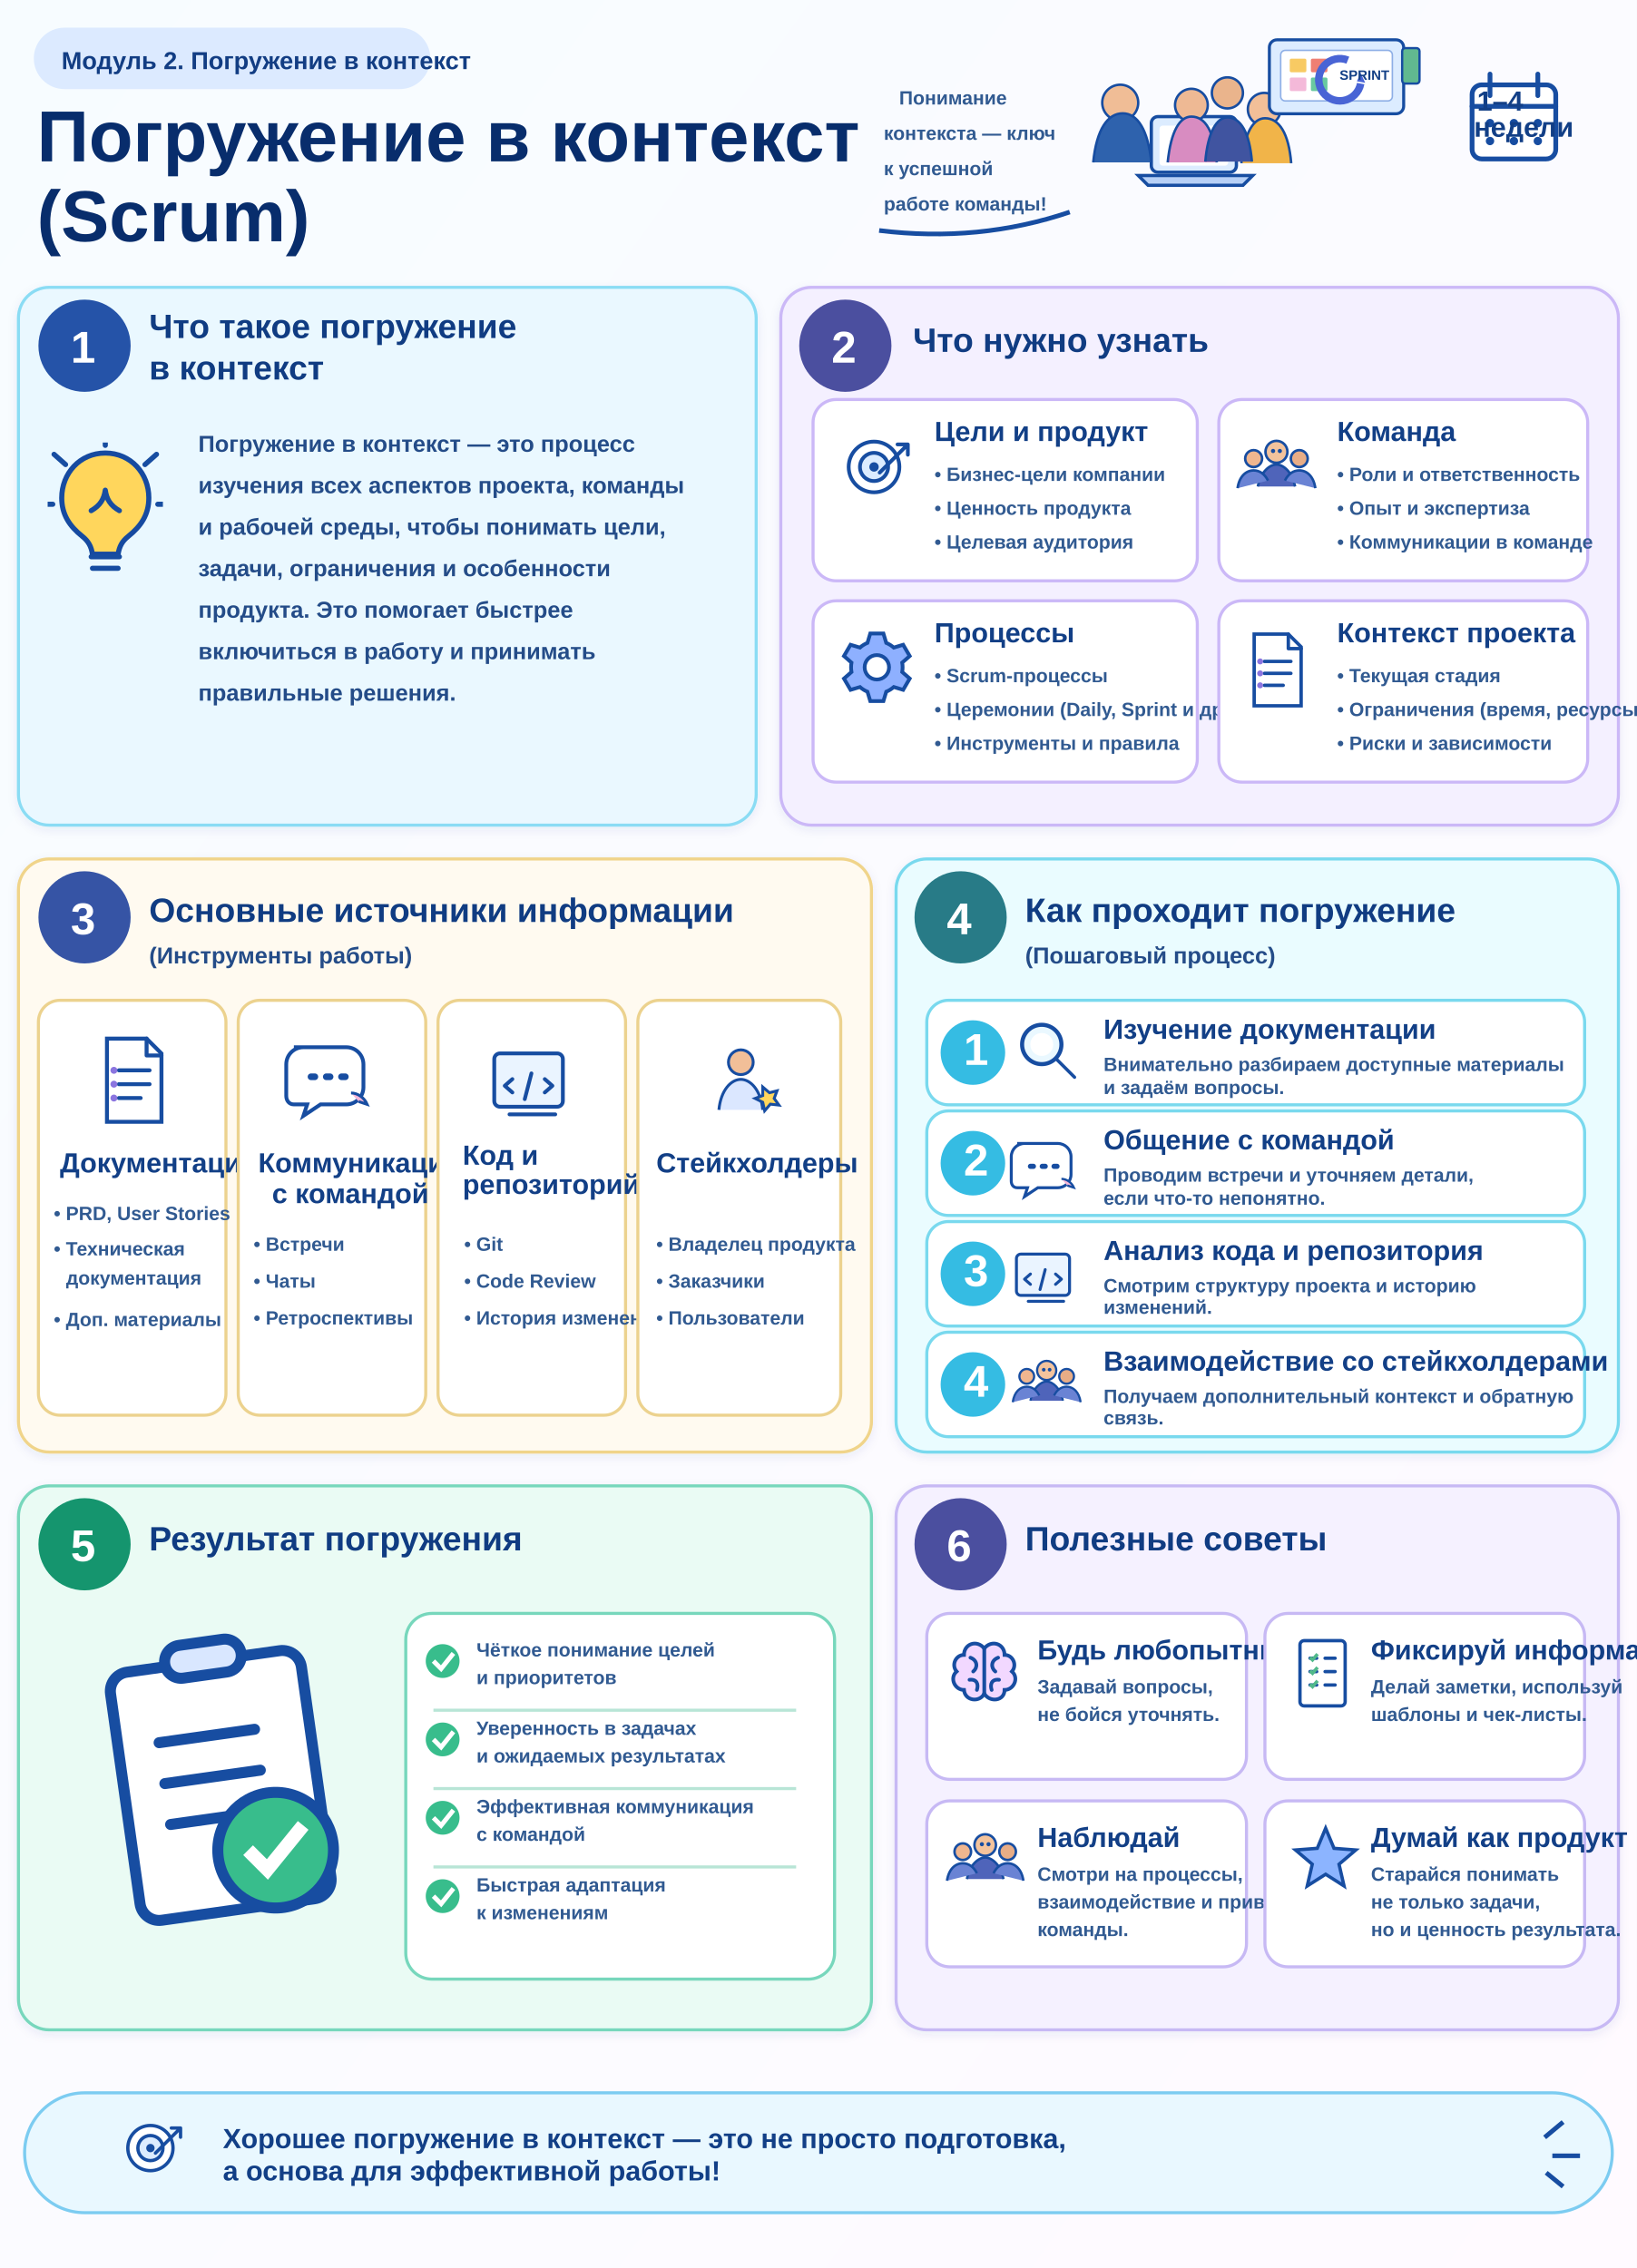
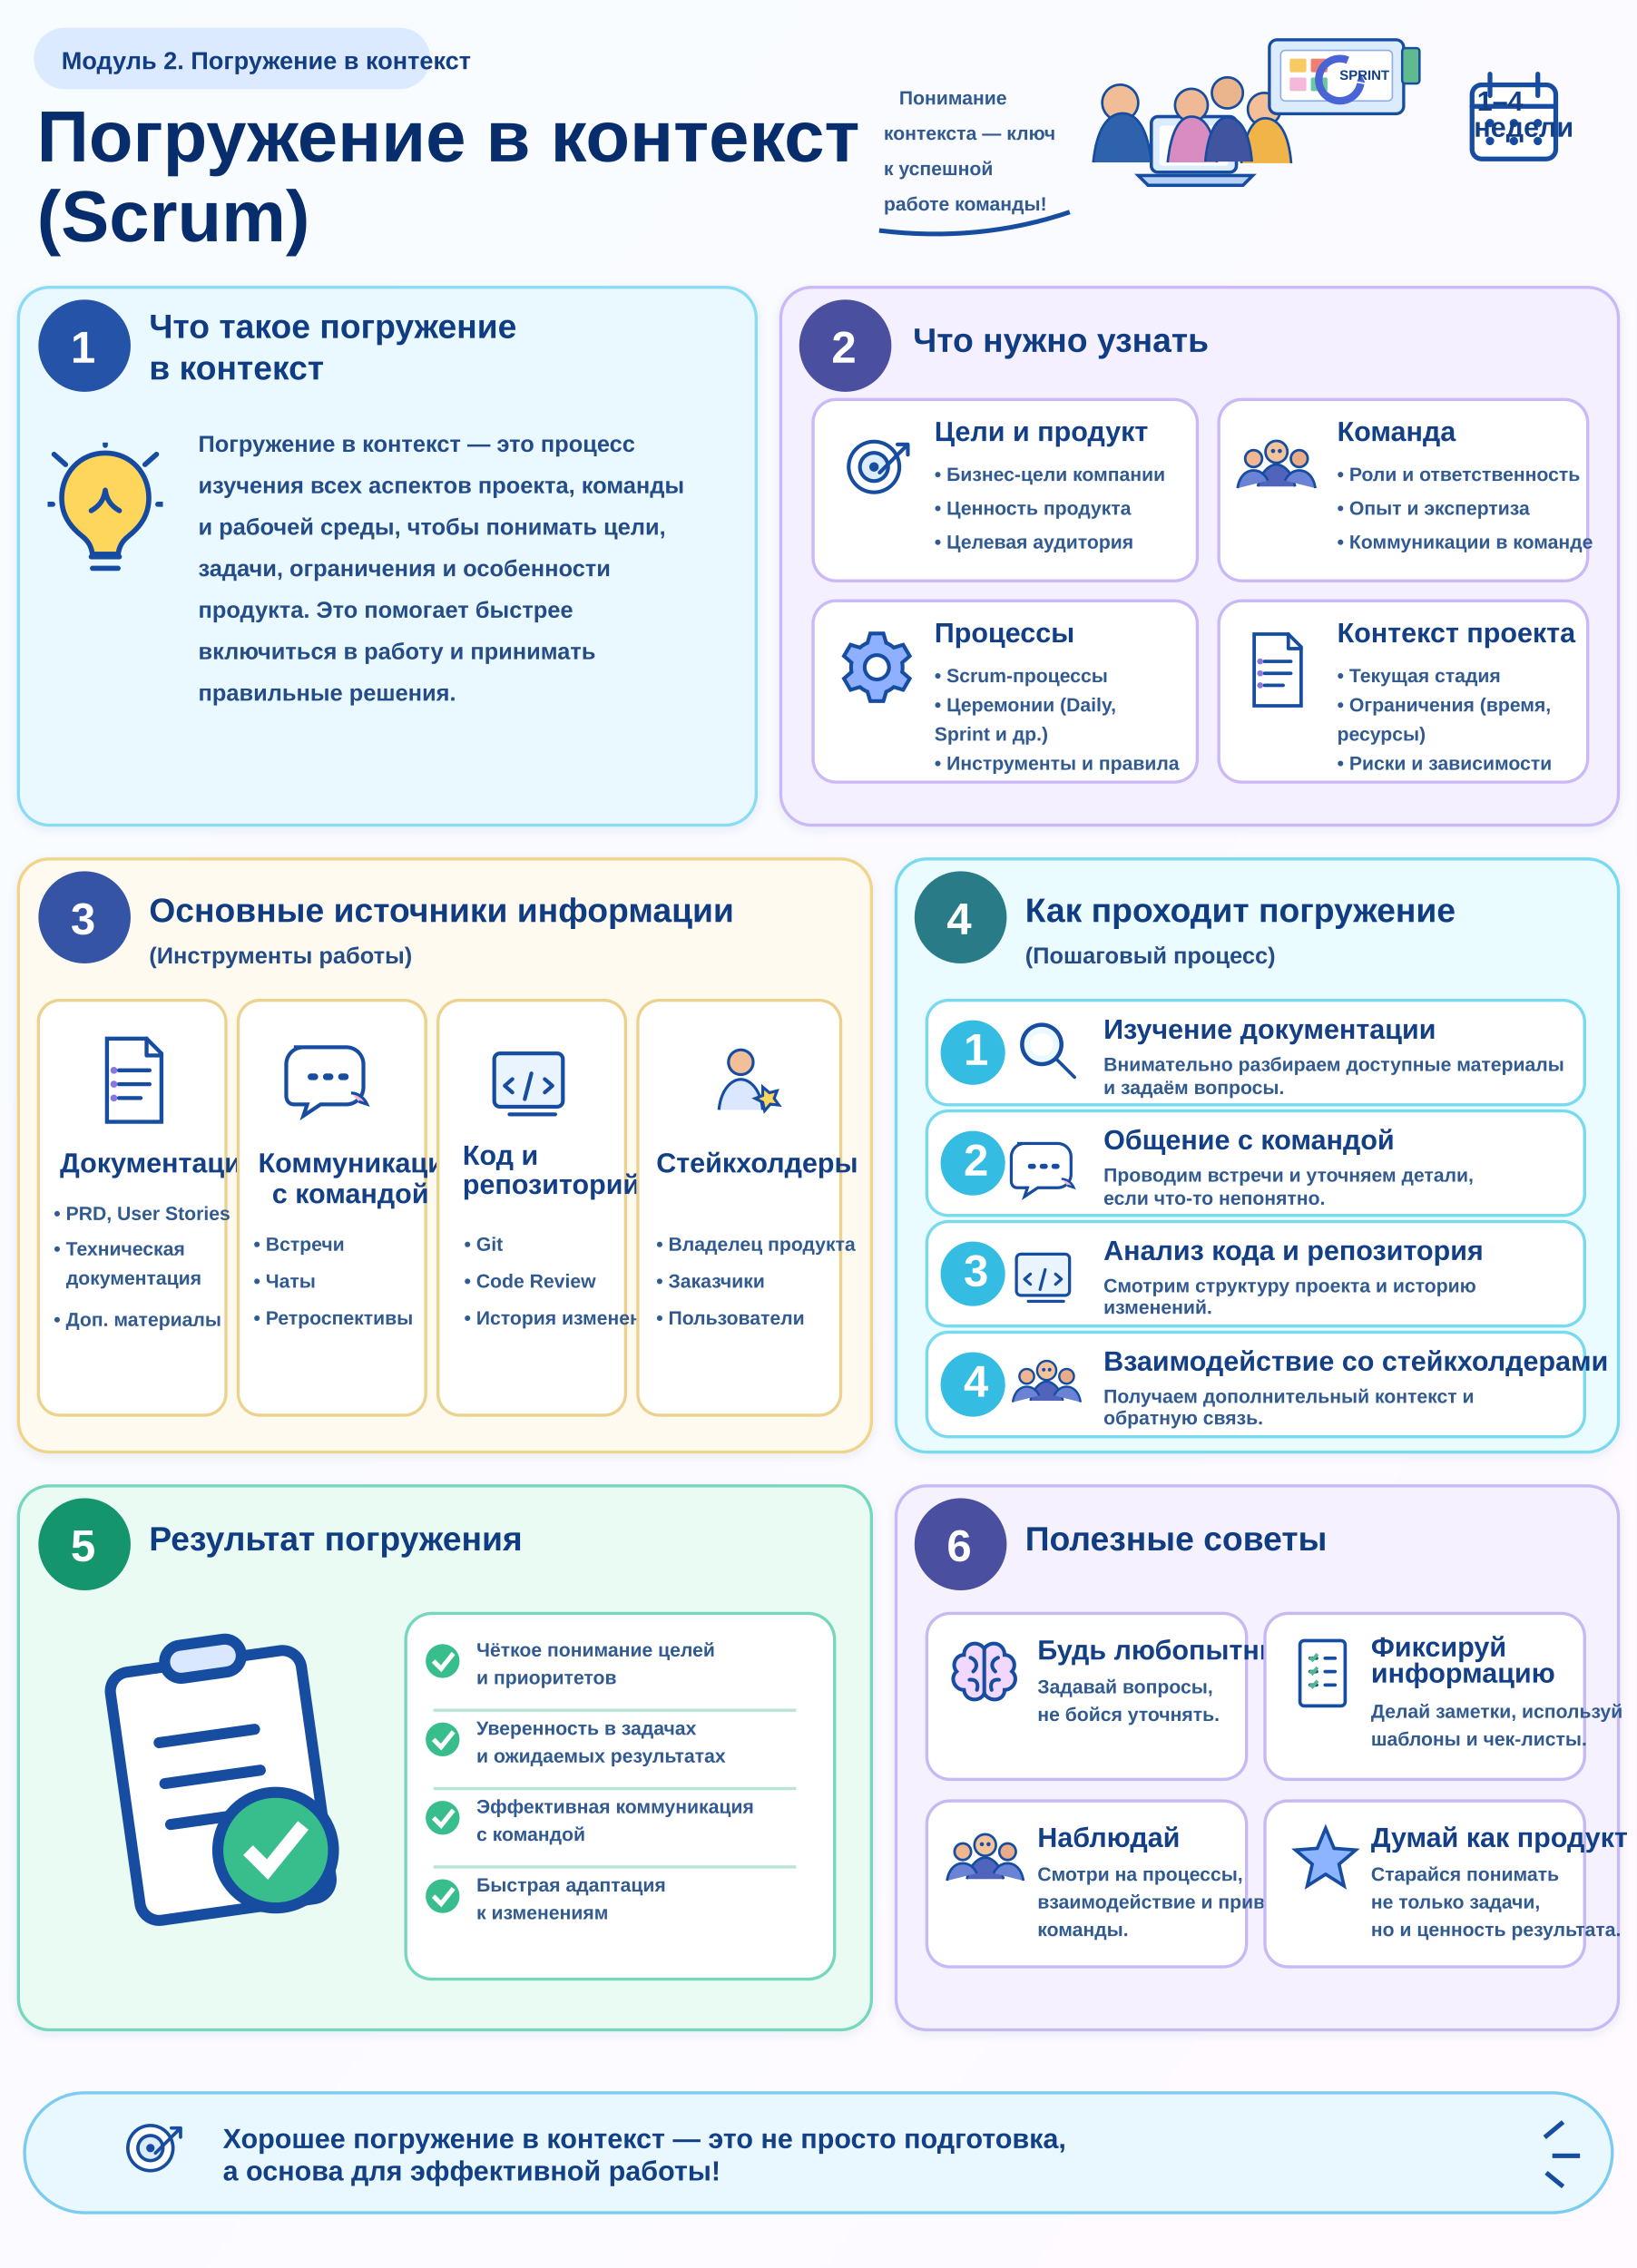
<svg xmlns="http://www.w3.org/2000/svg" viewBox="0 0 1065 1476" preserveAspectRatio="xMidYMin meet" role="img" aria-labelledby="title desc">
  <defs>
    <linearGradient id="paper" x1="0" y1="0" x2="1" y2="1">
      <stop stop-color="#f7fcff" />
      <stop offset="1" stop-color="#fffaff" />
    </linearGradient>
    <filter id="shadow" x="-10%" y="-10%" width="120%" height="120%">
      <feDropShadow dx="0" dy="2" stdDeviation="3" flood-color="#173f8f" flood-opacity=".08" />
    </filter>
    <style>
    .title{font:800 47px Arial,sans-serif;fill:#082d6c}.h{font:800 22px Arial,sans-serif;fill:#103c82}
    .h2{font:800 18px Arial,sans-serif;fill:#123f86}.body{font:600 15px Arial,sans-serif;fill:#244c88}
    .small{font:600 12.5px Arial,sans-serif;fill:#315a91}.num{font:800 29px Arial,sans-serif;fill:#fff}
    .label{font:800 16px Arial,sans-serif;fill:#123d83}.card{stroke-width:2}
    .line{stroke:#174da1;stroke-width:4;stroke-linecap:round;stroke-linejoin:round;fill:none}
  </style>
    <symbol id="lightbulb" viewBox="0 0 90 110">
      <path d="M45 8c-20 0-34 16-34 35 0 13 6 22 16 30 5 4 7 8 8 14h20c1-6 3-10 8-14 10-8 16-17 16-30C79 24 65 8 45 8z" fill="#ffd65c" stroke="#164aa0" stroke-width="4" />
      <path d="M34 89h22M35 98h20" class="line" stroke-width="5" />
      <path d="M45 2V0M14 17 5 9M76 17l9-8M4 48H0M86 48h4" class="line" stroke-width="3" />
      <path d="M34 53c7-4 10-9 11-16 1 7 4 12 11 16" class="line" />
    </symbol>
    <symbol id="target" viewBox="0 0 90 90">
      <circle cx="42" cy="44" r="27" fill="#fff" stroke="#174da1" stroke-width="4" />
      <circle cx="42" cy="44" r="15" fill="#dcecff" stroke="#174da1" stroke-width="4" />
      <circle cx="42" cy="44" r="5" fill="#174da1" />
      <path d="M48 50 78 20M67 20h11v11" class="line" />
    </symbol>
    <symbol id="team" viewBox="0 0 100 90">
      <circle cx="50" cy="26" r="13" fill="#f3c39c" stroke="#174da1" stroke-width="3" />
      <circle cx="23" cy="34" r="10" fill="#f0b68f" stroke="#174da1" stroke-width="3" />
      <circle cx="77" cy="34" r="10" fill="#e8ad86" stroke="#174da1" stroke-width="3" />
      <path d="M28 67c3-17 14-26 22-26s19 9 22 26" fill="#4f64ba" stroke="#174da1" stroke-width="3" />
      <path d="M4 69c2-14 10-21 19-21 7 0 13 4 17 12M96 69c-2-14-10-21-19-21-7 0-13 4-17 12" fill="#6a83d4" stroke="#174da1" stroke-width="3" />
      <circle cx="46" cy="25" r="2.5" fill="#174da1" />
      <circle cx="54" cy="25" r="2.5" fill="#174da1" />
    </symbol>
    <symbol id="gear" viewBox="0 0 90 90">
      <path d="M38 7h14l3 10a29 29 0 0 1 8 5l10-3 7 12-8 7a29 29 0 0 1 0 10l8 7-7 12-10-3a29 29 0 0 1-8 5l-3 10H38l-3-10a29 29 0 0 1-8-5l-10 3-7-12 8-7a29 29 0 0 1 0-10l-8-7 7-12 10 3a29 29 0 0 1 8-5z" fill="#8eb0ff" stroke="#174da1" stroke-width="4" />
      <circle cx="45" cy="43" r="13" fill="#fff" stroke="#174da1" stroke-width="4" />
    </symbol>
    <symbol id="document" viewBox="0 0 90 100">
      <path d="M18 8h40l15 15v69H18z" fill="#fff" stroke="#174da1" stroke-width="4" />
      <path d="M58 8v17h15M30 40h31M30 54h31M30 68h22" class="line" stroke-width="4" />
      <path d="M25 40h0M25 54h0M25 68h0" stroke="#8b75df" stroke-width="7" stroke-linecap="round" />
    </symbol>
    <symbol id="chat" viewBox="0 0 100 90">
      <path d="M10 12h55c10 0 18 8 18 18v24c0 10-8 18-18 18H38L20 84l4-12H10c-5 0-8-4-8-9V30c0-10 8-18 18-18z" fill="#fff" stroke="#174da1" stroke-width="4" />
      <path d="M28 43h4M44 43h4M60 43h4" stroke="#174da1" stroke-width="7" stroke-linecap="round" />
      <path d="M70 60c7 0 14 5 17 12l-9-3" fill="#f6b7d8" stroke="#174da1" stroke-width="3" />
    </symbol>
    <symbol id="code" viewBox="0 0 100 90">
      <rect x="9" y="12" width="72" height="56" rx="6" fill="#eaf4ff" stroke="#174da1" stroke-width="4" />
      <path d="M28 39 20 46l8 7M62 39l8 7-8 7M48 33l-7 27" class="line" stroke-width="4" />
      <path d="M25 76h48" class="line" stroke-width="6" />
    </symbol>
    <symbol id="stakeholder" viewBox="0 0 100 95">
      <circle cx="50" cy="27" r="13" fill="#f2bf98" stroke="#174da1" stroke-width="3" />
      <path d="M27 77c2-21 13-32 23-32s21 11 23 32" fill="#dbe7ff" stroke="#174da1" stroke-width="3" />
      <path d="M73 53l7 6 8-2-3 8 5 7-9-1-6 7-2-9-8-4 8-3z" fill="#ffd65c" stroke="#174da1" stroke-width="3" />
    </symbol>
    <symbol id="search" viewBox="0 0 90 90">
      <circle cx="39" cy="37" r="24" fill="#eaf8ff" stroke="#174da1" stroke-width="5" />
      <path d="m57 55 22 22" class="line" stroke-width="8" />
      <circle cx="39" cy="37" r="14" fill="#fff" />
    </symbol>
    <symbol id="brain" viewBox="0 0 90 90">
      <path d="M44 18c-8-10-22-5-22 7-9 0-14 11-8 18-8 7-2 20 8 20 1 12 17 14 22 4 6 10 22 8 22-4 10 0 16-13 8-20 6-7 1-18-8-18 0-12-14-17-22-7z" fill="#f2d8ff" stroke="#174da1" stroke-width="4" />
      <path d="M44 19v49M29 28c8 3 8 11 3 15M59 28c-8 3-8 11-3 15M28 52c8-1 10 5 8 11M60 52c-8-1-10 5-8 11" class="line" stroke-width="3" />
    </symbol>
    <symbol id="checklist" viewBox="0 0 90 100">
      <rect x="18" y="10" width="54" height="78" rx="5" fill="#fff" stroke="#174da1" stroke-width="4" />
      <path d="M30 31h8M48 31h12M30 47h8M48 47h12M30 63h8M48 63h12" class="line" stroke-width="4" />
      <path d="m30 30 3 3 6-7M30 46l3 3 6-7M30 62l3 3 6-7" stroke="#51b98a" stroke-width="4" fill="none" />
    </symbol>
    <symbol id="star" viewBox="0 0 90 90">
      <path d="m45 7 10 24 26 2-20 17 6 26-22-14-22 14 6-26L9 33l26-2z" fill="#8cb4ff" stroke="#174da1" stroke-width="4" />
    </symbol>
    <symbol id="clipboard" viewBox="0 0 120 120">
      <rect x="25" y="17" width="70" height="91" rx="7" fill="#fff" stroke="#174da1" stroke-width="4" transform="rotate(-8 60 62)" />
      <rect x="46" y="10" width="28" height="12" rx="6" fill="#d9e7ff" stroke="#174da1" stroke-width="4" transform="rotate(-8 60 62)" />
      <path d="M40 44h35M40 59h35M40 74h25" class="line" stroke-width="4" transform="rotate(-8 60 62)" />
      <circle cx="80" cy="86" r="21" fill="#38bd8c" stroke="#174da1" stroke-width="4" />
      <path d="m70 86 7 7 13-16" stroke="#fff" stroke-width="5" fill="none" />
    </symbol>
    <symbol id="calendar" viewBox="0 0 90 90">
      <rect x="10" y="17" width="70" height="62" rx="8" fill="#fff" stroke="#174da1" stroke-width="4" />
      <path d="M10 35h70M25 8v18M65 8v18" class="line" />
      <path d="M25 49h0M45 49h0M65 49h0M25 64h0M45 64h0M65 64h0" stroke="#174da1" stroke-width="7" stroke-linecap="round" />
    </symbol>
    <symbol id="sprint" viewBox="0 0 220 130">
      <rect x="12" y="20" width="178" height="98" rx="10" fill="#dcecff" stroke="#174da1" stroke-width="4" />
      <rect x="27" y="34" width="148" height="67" rx="6" fill="#fff" stroke="#8eafe6" stroke-width="2" />
      <rect x="39" y="45" width="22" height="18" rx="2" fill="#f8ca63" />
      <rect x="67" y="45" width="22" height="18" rx="2" fill="#ef7f73" />
      <rect x="39" y="70" width="22" height="18" rx="2" fill="#f4b9d9" />
      <rect x="67" y="70" width="22" height="18" rx="2" fill="#69c9a0" />
      <path d="M116 47a28 28 0 1 0 17 31" fill="none" stroke="#4964d5" stroke-width="10" />
      <path d="m139 77-11-2 5-11" fill="#4964d5" />
      <text x="105" y="73" class="h2" font-size="19">SPRINT</text>
      <rect x="188" y="31" width="23" height="47" rx="4" fill="#61b990" stroke="#174da1" stroke-width="3" />
    </symbol>
    <symbol id="people-laptop" viewBox="0 0 310 180">
      <rect x="111" y="71" width="104" height="68" rx="8" fill="#dcecff" stroke="#174da1" stroke-width="4" />
      <rect x="121" y="82" width="84" height="49" rx="4" fill="#fff" />
      <path d="M95 143h140l-12 12H107z" fill="#b7d0f6" stroke="#174da1" stroke-width="4" />
      <circle cx="73" cy="54" r="22" fill="#f0bd96" stroke="#174da1" stroke-width="3" />
      <path d="M40 127c4-41 18-60 36-60 18 0 31 20 35 60" fill="#2e62ad" stroke="#174da1" stroke-width="3" />
      <circle cx="160" cy="57" r="20" fill="#eeb994" stroke="#174da1" stroke-width="3" />
      <path d="M131 127c4-39 15-56 29-56 17 0 28 18 31 56" fill="#d88cc1" stroke="#174da1" stroke-width="3" />
      <circle cx="249" cy="62" r="20" fill="#f2bf98" stroke="#174da1" stroke-width="3" />
      <path d="M221 128c4-38 15-55 29-55 17 0 29 18 32 55" fill="#f1b449" stroke="#174da1" stroke-width="3" />
      <circle cx="204" cy="42" r="19" fill="#eab48c" stroke="#174da1" stroke-width="3" />
      <path d="M177 126c3-36 14-54 27-54 16 0 27 18 30 54" fill="#4054a0" stroke="#174da1" stroke-width="3" />
    </symbol>
  </defs>
  <rect width="1065" height="1476" fill="url(#paper)" />
  <rect x="22" y="18" width="258" height="40" rx="20" fill="#dceaff" />
  <text x="40" y="45" class="label">Модуль 2. Погружение в контекст</text>
  <text x="24" y="105" class="title">Погружение в контекст</text>
  <text x="24" y="157" class="title">(Scrum)</text>
  <text x="585" y="68" class="small" font-size="17">Понимание</text>
  <text x="575" y="91" class="small" font-size="17">контекста — ключ</text>
  <text x="575" y="114" class="small" font-size="17">к успешной</text>
  <text x="575" y="137" class="small" font-size="17">работе команды!</text>
  <path d="M572 150q65 8 124-12" stroke="#174da1" stroke-width="3" fill="none" />
  <use href="#people-laptop" x="690" y="38" width="165" height="96" />
  <use href="#sprint" x="820" y="16" width="108" height="64" />
  <use href="#calendar" x="950" y="42" width="70" height="70" />
  <text x="961" y="72" class="h2" font-size="14">1–4</text>
  <text x="959" y="89" class="h2" font-size="12">недели</text>
  <rect x="12" y="187" width="480" height="350" rx="20" fill="#eaf8ff" stroke="#8adcf4" class="card" filter="url(#shadow)" />
  <circle cx="55" cy="225" r="30" fill="#2553a8" />
  <text x="46" y="236" class="num">1</text>
  <text x="97" y="220" class="h">Что такое погружение</text>
  <text x="97" y="247" class="h">в контекст</text>
  <use href="#lightbulb" x="31" y="288" width="75" height="92" />
  <text x="129" y="294" class="body">Погружение в контекст — это процесс</text>
  <text x="129" y="321" class="body">изучения всех аспектов проекта, команды</text>
  <text x="129" y="348" class="body">и рабочей среды, чтобы понимать цели,</text>
  <text x="129" y="375" class="body">задачи, ограничения и особенности</text>
  <text x="129" y="402" class="body">продукта. Это помогает быстрее</text>
  <text x="129" y="429" class="body">включиться в работу и принимать</text>
  <text x="129" y="456" class="body">правильные решения.</text>
  <rect x="508" y="187" width="545" height="350" rx="20" fill="#f4f0ff" stroke="#cbb8f7" class="card" filter="url(#shadow)" />
  <circle cx="550" cy="225" r="30" fill="#4b4f9f" />
  <text x="541" y="236" class="num">2</text>
  <text x="594" y="229" class="h">Что нужно узнать</text>
  <rect x="529" y="260" width="250" height="118" rx="15" fill="#fff" stroke="#cbb8f7" stroke-width="2" />
  <use href="#target" x="543" y="277" width="55" height="55" />
  <text x="608" y="287" class="h2">Цели и продукт</text>
  <text x="608" y="313" class="small">• Бизнес-цели компании</text>
  <text x="608" y="335" class="small">• Ценность продукта</text>
  <text x="608" y="357" class="small">• Целевая аудитория</text>
  <rect x="793" y="260" width="240" height="118" rx="15" fill="#fff" stroke="#cbb8f7" stroke-width="2" />
  <use href="#team" x="803" y="277" width="55" height="55" />
  <text x="870" y="287" class="h2">Команда</text>
  <text x="870" y="313" class="small">• Роли и ответственность</text>
  <text x="870" y="335" class="small">• Опыт и экспертиза</text>
  <text x="870" y="357" class="small">• Коммуникации в команде</text>
  <rect x="529" y="391" width="250" height="118" rx="15" fill="#fff" stroke="#cbb8f7" stroke-width="2" />
  <use href="#gear" x="543" y="408" width="55" height="55" />
  <text x="608" y="418" class="h2">Процессы</text>
  <text x="608" y="444" class="small">• Scrum-процессы</text>
-   <text x="608" y="466" class="small">• Церемонии (Daily, Sprint и др.)</text>
-   <text x="608" y="488" class="small">• Инструменты и правила</text>
+   <text x="608" y="463" class="small">• Церемонии (Daily,</text>
+   <text x="608" y="482" class="small">  Sprint и др.)</text>
+   <text x="608" y="501" class="small">• Инструменты и правила</text>
  <rect x="793" y="391" width="240" height="118" rx="15" fill="#fff" stroke="#cbb8f7" stroke-width="2" />
  <use href="#document" x="806" y="406" width="50" height="60" />
  <text x="870" y="418" class="h2">Контекст проекта</text>
  <text x="870" y="444" class="small">• Текущая стадия</text>
-   <text x="870" y="466" class="small">• Ограничения (время, ресурсы)</text>
-   <text x="870" y="488" class="small">• Риски и зависимости</text>
+   <text x="870" y="463" class="small">• Ограничения (время,</text>
+   <text x="870" y="482" class="small">  ресурсы)</text>
+   <text x="870" y="501" class="small">• Риски и зависимости</text>
  <rect x="12" y="559" width="555" height="386" rx="20" fill="#fffaf0" stroke="#f0d48a" class="card" filter="url(#shadow)" />
  <circle cx="55" cy="597" r="30" fill="#3654a5" />
  <text x="46" y="608" class="num">3</text>
  <text x="97" y="600" class="h">Основные источники информации</text>
  <text x="97" y="627" class="body">(Инструменты работы)</text>
  <rect x="25" y="651" width="122" height="270" rx="14" fill="#fff" stroke="#ecd28e" stroke-width="2" />
  <use href="#document" x="58" y="668" width="58" height="70" />
  <text x="39" y="763" class="h2" font-size="15">Документация</text>
  <text x="35" y="794" class="small">• PRD, User Stories</text>
  <text x="35" y="817" class="small">• Техническая</text>
  <text x="43" y="836" class="small">  документация</text>
  <text x="35" y="863" class="small">• Доп. материалы</text>
  <rect x="155" y="651" width="122" height="270" rx="14" fill="#fff" stroke="#ecd28e" stroke-width="2" />
  <use href="#chat" x="185" y="671" width="62" height="62" />
  <text x="168" y="763" class="h2" font-size="15">Коммуникация</text>
  <text x="177" y="783" class="h2" font-size="15">с командой</text>
  <text x="165" y="814" class="small">• Встречи</text>
  <text x="165" y="838" class="small">• Чаты</text>
  <text x="165" y="862" class="small">• Ретроспективы</text>
  <rect x="285" y="651" width="122" height="270" rx="14" fill="#fff" stroke="#ecd28e" stroke-width="2" />
  <use href="#code" x="316" y="675" width="62" height="62" />
  <text x="301" y="758" class="h2" font-size="13.5">Код и</text>
  <text x="301" y="777" class="h2" font-size="13.5">репозиторий</text>
  <text x="302" y="814" class="small">• Git</text>
  <text x="302" y="838" class="small">• Code Review</text>
  <text x="302" y="862" class="small">• История изменений</text>
  <rect x="415" y="651" width="132" height="270" rx="14" fill="#fff" stroke="#ecd28e" stroke-width="2" />
  <use href="#stakeholder" x="451" y="669" width="62" height="70" />
  <text x="427" y="763" class="h2" font-size="13.5">Стейкхолдеры</text>
  <text x="427" y="814" class="small">• Владелец продукта</text>
  <text x="427" y="838" class="small">• Заказчики</text>
  <text x="427" y="862" class="small">• Пользователи</text>
  <rect x="583" y="559" width="470" height="386" rx="20" fill="#eafcff" stroke="#79d9ee" class="card" filter="url(#shadow)" />
  <circle cx="625" cy="597" r="30" fill="#287b87" />
  <text x="616" y="608" class="num">4</text>
  <text x="667" y="600" class="h">Как проходит погружение</text>
  <text x="667" y="627" class="body">(Пошаговый процесс)</text>
  <rect x="603" y="651" width="428" height="68" rx="14" fill="#fff" stroke="#79d9ee" stroke-width="2" />
  <circle cx="633" cy="685" r="21" fill="#35bce3" />
  <text x="627" y="693" class="num" font-size="18">1</text>
  <use href="#search" x="657" y="660" width="48" height="48" />
  <text x="718" y="676" class="h2" font-size="15">Изучение документации</text>
  <text x="718" y="697" class="small">Внимательно разбираем доступные материалы</text>
  <text x="718" y="712" class="small">и задаём вопросы.</text>
  <rect x="603" y="723" width="428" height="68" rx="14" fill="#fff" stroke="#79d9ee" stroke-width="2" />
  <circle cx="633" cy="757" r="21" fill="#35bce3" />
  <text x="627" y="765" class="num" font-size="18">2</text>
  <use href="#chat" x="657" y="736" width="48" height="48" />
  <text x="718" y="748" class="h2" font-size="15">Общение с командой</text>
  <text x="718" y="769" class="small">Проводим встречи и уточняем детали,</text>
  <text x="718" y="784" class="small">если что-то непонятно.</text>
  <rect x="603" y="795" width="428" height="68" rx="14" fill="#fff" stroke="#79d9ee" stroke-width="2" />
  <circle cx="633" cy="829" r="21" fill="#35bce3" />
  <text x="627" y="837" class="num" font-size="18">3</text>
  <use href="#code" x="657" y="808" width="48" height="48" />
  <text x="718" y="820" class="h2" font-size="15">Анализ кода и репозитория</text>
  <text x="718" y="841" class="small">Смотрим структуру проекта и историю</text>
  <text x="718" y="855" class="small">изменений.</text>
  <rect x="603" y="867" width="428" height="68" rx="14" fill="#fff" stroke="#79d9ee" stroke-width="2" />
  <circle cx="633" cy="901" r="21" fill="#35bce3" />
  <text x="627" y="909" class="num" font-size="18">4</text>
  <use href="#team" x="657" y="879" width="48" height="44" />
  <text x="718" y="892" class="h2" font-size="14">Взаимодействие со стейкхолдерами</text>
-   <text x="718" y="913" class="small">Получаем дополнительный контекст и обратную</text>
-   <text x="718" y="927" class="small">связь.</text>
+   <text x="718" y="913" class="small">Получаем дополнительный контекст и</text>
+   <text x="718" y="927" class="small">обратную связь.</text>
  <rect x="12" y="967" width="555" height="354" rx="20" fill="#eafbf4" stroke="#77d7bc" class="card" filter="url(#shadow)" />
  <circle cx="55" cy="1005" r="30" fill="#15956e" />
  <text x="46" y="1016" class="num">5</text>
  <text x="97" y="1009" class="h">Результат погружения</text>
  <use href="#clipboard" x="36" y="1050" width="215" height="215" />
  <rect x="264" y="1050" width="279" height="238" rx="17" fill="#fff" stroke="#77d7bc" stroke-width="2" />
  <circle cx="288" cy="1081" r="11" fill="#38bd8c" />
  <path d="m282 1081 5 5 8-10" stroke="#fff" stroke-width="3" fill="none" />
  <text x="310" y="1078" class="small">Чёткое понимание целей</text>
  <text x="310" y="1096" class="small">и приоритетов</text>
  <path d="M282 1113h236M282 1164h236M282 1215h236" stroke="#b8e5d6" stroke-width="2" />
  <circle cx="288" cy="1132" r="11" fill="#38bd8c" />
  <path d="m282 1132 5 5 8-10" stroke="#fff" stroke-width="3" fill="none" />
  <text x="310" y="1129" class="small">Уверенность в задачах</text>
  <text x="310" y="1147" class="small">и ожидаемых результатах</text>
  <circle cx="288" cy="1183" r="11" fill="#38bd8c" />
  <path d="m282 1183 5 5 8-10" stroke="#fff" stroke-width="3" fill="none" />
  <text x="310" y="1180" class="small">Эффективная коммуникация</text>
  <text x="310" y="1198" class="small">с командой</text>
  <circle cx="288" cy="1234" r="11" fill="#38bd8c" />
  <path d="m282 1234 5 5 8-10" stroke="#fff" stroke-width="3" fill="none" />
  <text x="310" y="1231" class="small">Быстрая адаптация</text>
  <text x="310" y="1249" class="small">к изменениям</text>
  <rect x="583" y="967" width="470" height="354" rx="20" fill="#f5f1ff" stroke="#c7b9f4" class="card" filter="url(#shadow)" />
  <circle cx="625" cy="1005" r="30" fill="#4b4f9f" />
  <text x="616" y="1016" class="num">6</text>
  <text x="667" y="1009" class="h">Полезные советы</text>
  <rect x="603" y="1050" width="208" height="108" rx="15" fill="#fff" stroke="#c7b9f4" stroke-width="2" />
  <use href="#brain" x="614" y="1062" width="54" height="54" />
  <text x="675" y="1080" class="h2" font-size="13.5">Будь любопытным</text>
  <text x="675" y="1102" class="small">Задавай вопросы,</text>
  <text x="675" y="1120" class="small">не бойся уточнять.</text>
  <rect x="823" y="1050" width="208" height="108" rx="15" fill="#fff" stroke="#c7b9f4" stroke-width="2" />
  <use href="#checklist" x="836" y="1062" width="49" height="55" />
-   <text x="892" y="1080" class="h2" font-size="13.5">Фиксируй информацию</text>
-   <text x="892" y="1102" class="small">Делай заметки, используй</text>
-   <text x="892" y="1120" class="small">шаблоны и чек-листы.</text>
+   <text x="892" y="1078" class="h2" font-size="13.5">Фиксируй</text>
+   <text x="892" y="1095" class="h2" font-size="13.5">информацию</text>
+   <text x="892" y="1118" class="small">Делай заметки, используй</text>
+   <text x="892" y="1136" class="small">шаблоны и чек-листы.</text>
  <rect x="603" y="1172" width="208" height="108" rx="15" fill="#fff" stroke="#c7b9f4" stroke-width="2" />
  <use href="#team" x="614" y="1184" width="54" height="54" />
  <text x="675" y="1202" class="h2" font-size="13.5">Наблюдай</text>
  <text x="675" y="1224" class="small">Смотри на процессы,</text>
  <text x="675" y="1242" class="small">взаимодействие и привычки</text>
  <text x="675" y="1260" class="small">команды.</text>
  <rect x="823" y="1172" width="208" height="108" rx="15" fill="#fff" stroke="#c7b9f4" stroke-width="2" />
  <use href="#star" x="838" y="1186" width="49" height="49" />
  <text x="892" y="1202" class="h2" font-size="13.5">Думай как продукт</text>
  <text x="892" y="1224" class="small">Старайся понимать</text>
  <text x="892" y="1242" class="small">не только задачи,</text>
  <text x="892" y="1260" class="small">но и ценность результата.</text>
  <rect x="16" y="1362" width="1033" height="78" rx="39" fill="#e9f8ff" stroke="#7cccf1" stroke-width="2" />
  <use href="#target" x="75" y="1374" width="49" height="49" />
  <text x="145" y="1398" class="h2" font-size="14.5">Хорошее погружение в контекст — это не просто подготовка,</text>
  <text x="145" y="1419" class="h2" font-size="14.5">а основа для эффективной работы!</text>
  <path d="M1005 1391l12-10M1010 1403l18 0M1006 1414l11 9" stroke="#174da1" stroke-width="3" fill="none" />
</svg>
